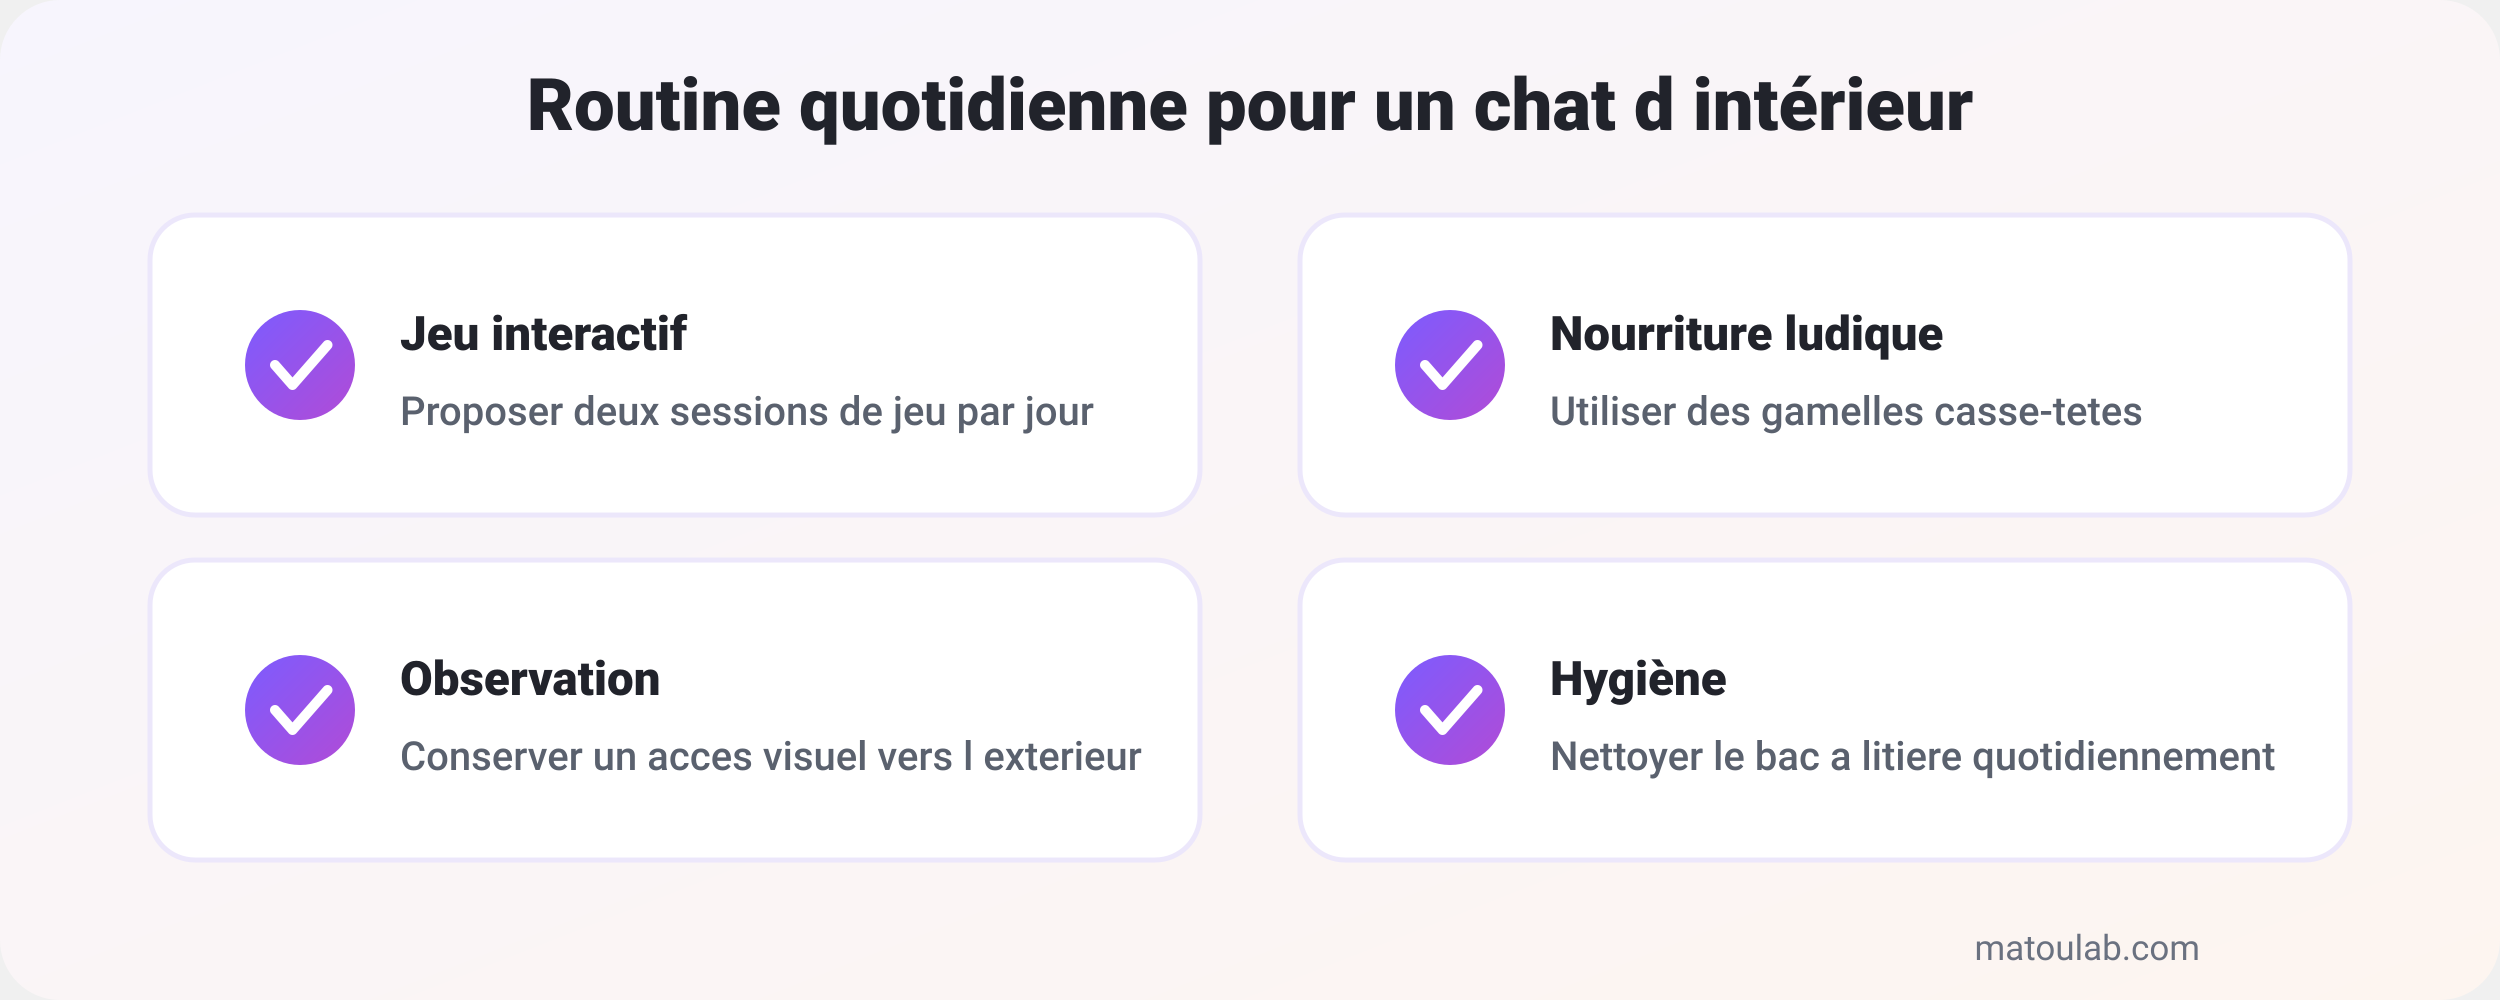
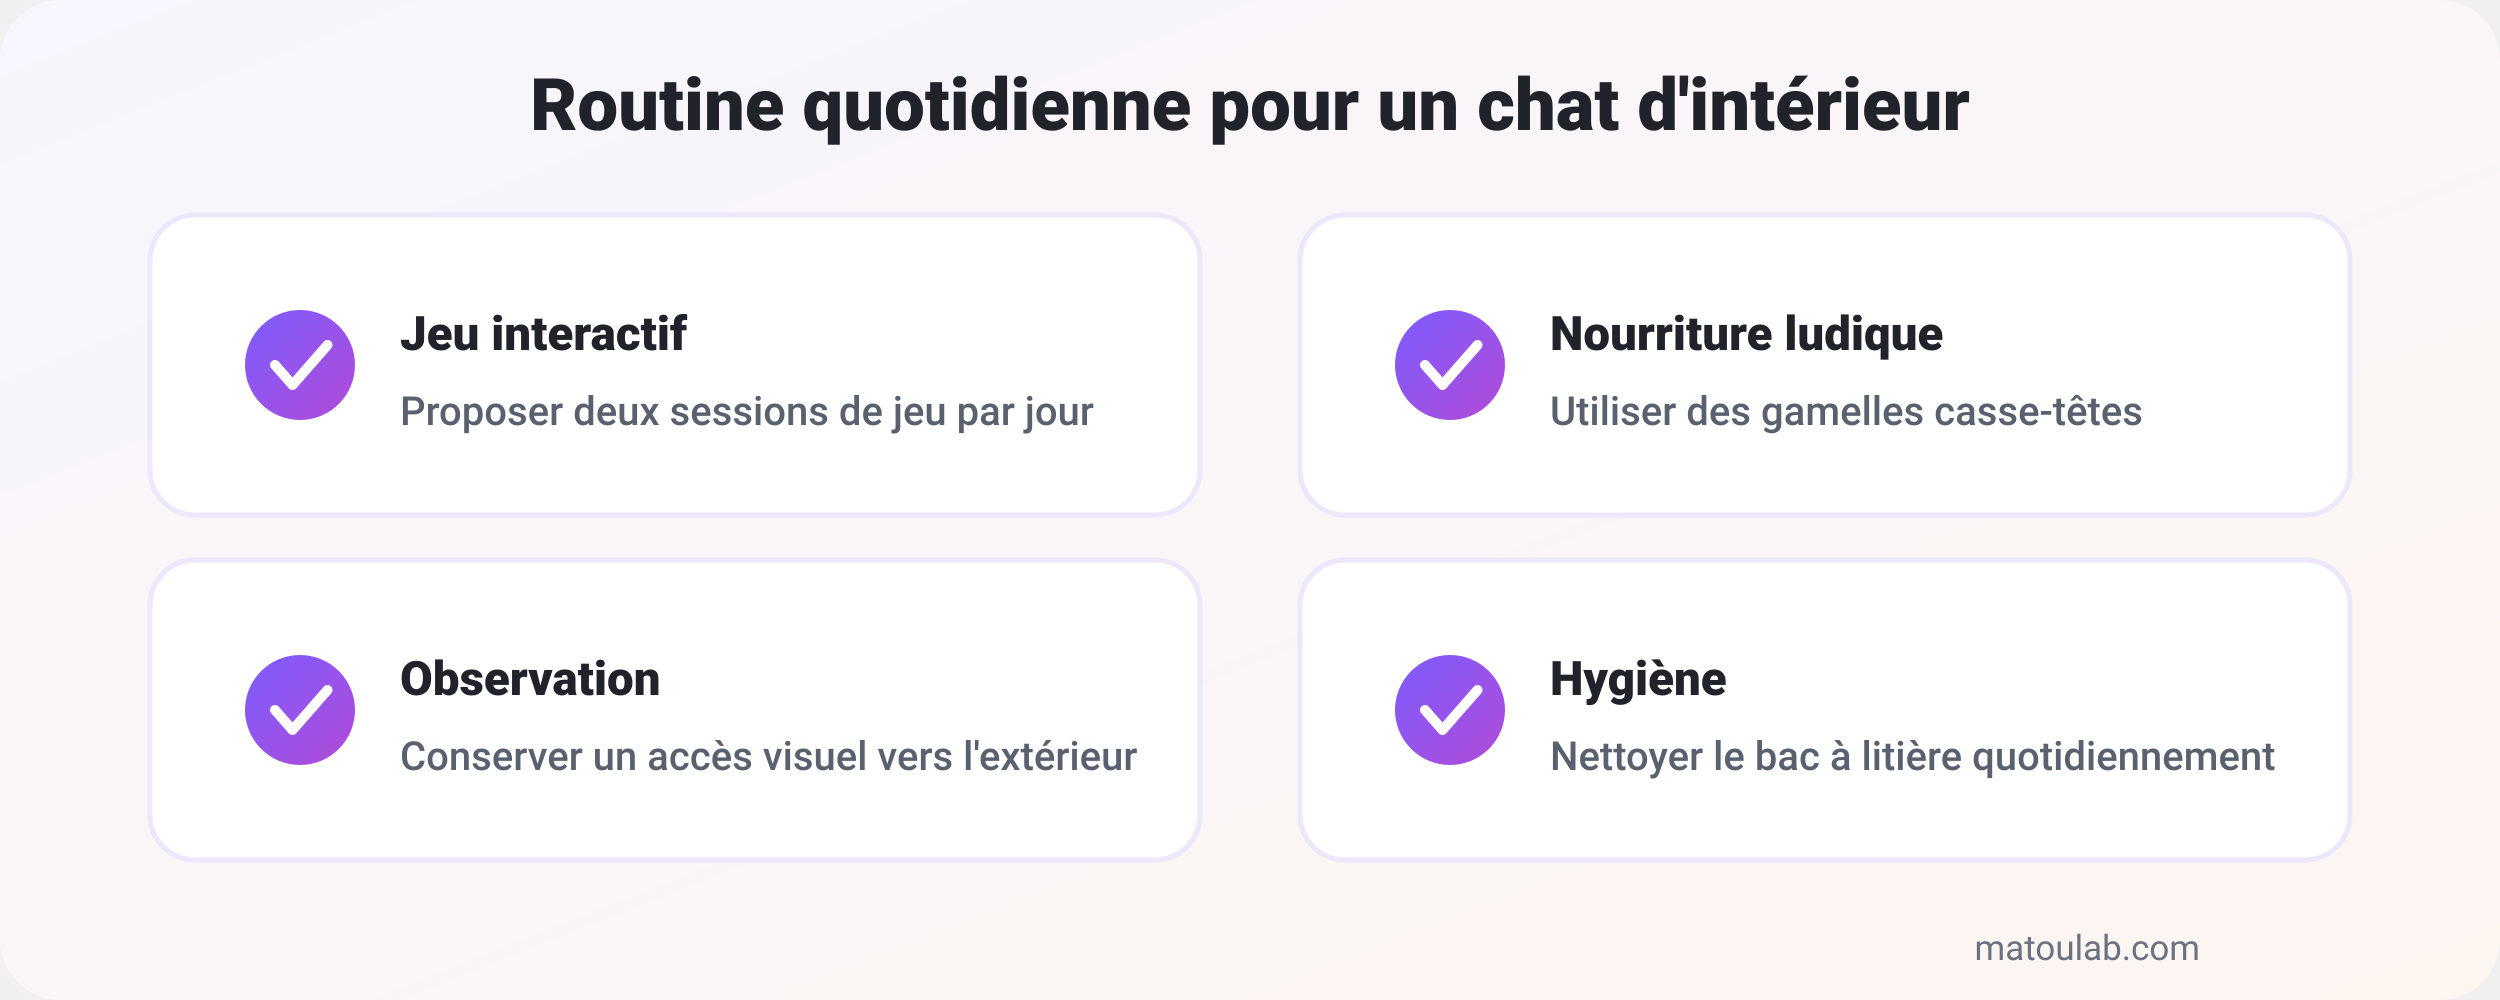
- <svg xmlns="http://www.w3.org/2000/svg" viewBox="0 0 1000 400" width="1000" height="400" role="img" aria-label="Routine quotidienne pour un chat d intérieur">
+ <svg xmlns="http://www.w3.org/2000/svg" viewBox="0 0 1000 400" width="1000" height="400" role="img" aria-label="Routine quotidienne pour un chat d'intérieur">
  <defs>
    <linearGradient id="bg" x1="0" y1="0" x2="1" y2="1">
      <stop offset="0" stop-color="#f7f5fd" />
      <stop offset="1" stop-color="#fdf5f0" />
    </linearGradient>
    <linearGradient id="dot" x1="0" y1="0" x2="1" y2="1">
      <stop offset="0" stop-color="#7c5cff" />
      <stop offset="1" stop-color="#b14bd6" />
    </linearGradient>
    <style>.t{font-family:-apple-system,Segoe UI,Roboto,Helvetica,Arial,sans-serif}.title{font-weight:800;font-size:29px;fill:#21232b}.h{font-weight:800;font-size:19px;fill:#21232b}.d{font-weight:500;font-size:16px;fill:#5a616e}@keyframes pop{from{opacity:0}to{opacity:1}}@media(prefers-reduced-motion:no-preference){.s{opacity:0;animation:pop .5s ease forwards}}</style>
  </defs>
  <rect width="1000" height="400" rx="24" fill="url(#bg)" />
-   <text class="t title" x="500" y="52" text-anchor="middle">Routine quotidienne pour un chat d intérieur</text>
+   <text class="t title" x="500" y="52" text-anchor="middle">Routine quotidienne pour un chat d'intérieur</text>
  <g class="s">
    <rect x="60" y="86" width="420" height="120" rx="18" fill="#fff" stroke="#ece7fb" stroke-width="2" />
    <circle cx="120" cy="146" r="22" fill="url(#dot)" />
    <path d="M110 146 l7 8 l14 -16" stroke="#fff" stroke-width="4" fill="none" stroke-linecap="round" stroke-linejoin="round" />
    <text class="t h" x="160" y="140">Jeu interactif</text>
    <text class="t d" x="160" y="170">Proposer deux sessions de jeu par jour</text>
  </g>
  <g class="s">
    <rect x="520" y="86" width="420" height="120" rx="18" fill="#fff" stroke="#ece7fb" stroke-width="2" />
    <circle cx="580" cy="146" r="22" fill="url(#dot)" />
    <path d="M570 146 l7 8 l14 -16" stroke="#fff" stroke-width="4" fill="none" stroke-linecap="round" stroke-linejoin="round" />
    <text class="t h" x="620" y="140">Nourriture ludique</text>
-     <text class="t d" x="620" y="170">Utiliser des gamelles casse-tetes</text>
+     <text class="t d" x="620" y="170">Utiliser des gamelles casse-têtes</text>
  </g>
  <g class="s">
    <rect x="60" y="224" width="420" height="120" rx="18" fill="#fff" stroke="#ece7fb" stroke-width="2" />
    <circle cx="120" cy="284" r="22" fill="url(#dot)" />
    <path d="M110 284 l7 8 l14 -16" stroke="#fff" stroke-width="4" fill="none" stroke-linecap="round" stroke-linejoin="round" />
    <text class="t h" x="160" y="278">Observation</text>
-     <text class="t d" x="160" y="308">Conserver un acces visuel vers l exterieur</text>
+     <text class="t d" x="160" y="308">Conserver un accès visuel vers l'extérieur</text>
  </g>
  <g class="s">
    <rect x="520" y="224" width="420" height="120" rx="18" fill="#fff" stroke="#ece7fb" stroke-width="2" />
    <circle cx="580" cy="284" r="22" fill="url(#dot)" />
    <path d="M570 284 l7 8 l14 -16" stroke="#fff" stroke-width="4" fill="none" stroke-linecap="round" stroke-linejoin="round" />
    <text class="t h" x="620" y="278">Hygiène</text>
-     <text class="t d" x="620" y="308">Nettoyer le bac a litiere quotidiennement</text>
+     <text class="t d" x="620" y="308">Nettoyer le bac à litière quotidiennement</text>
  </g>
  <text class="t" x="880" y="384" font-size="14" fill="#6a7180" text-anchor="end">matoulab.com</text>
</svg>
